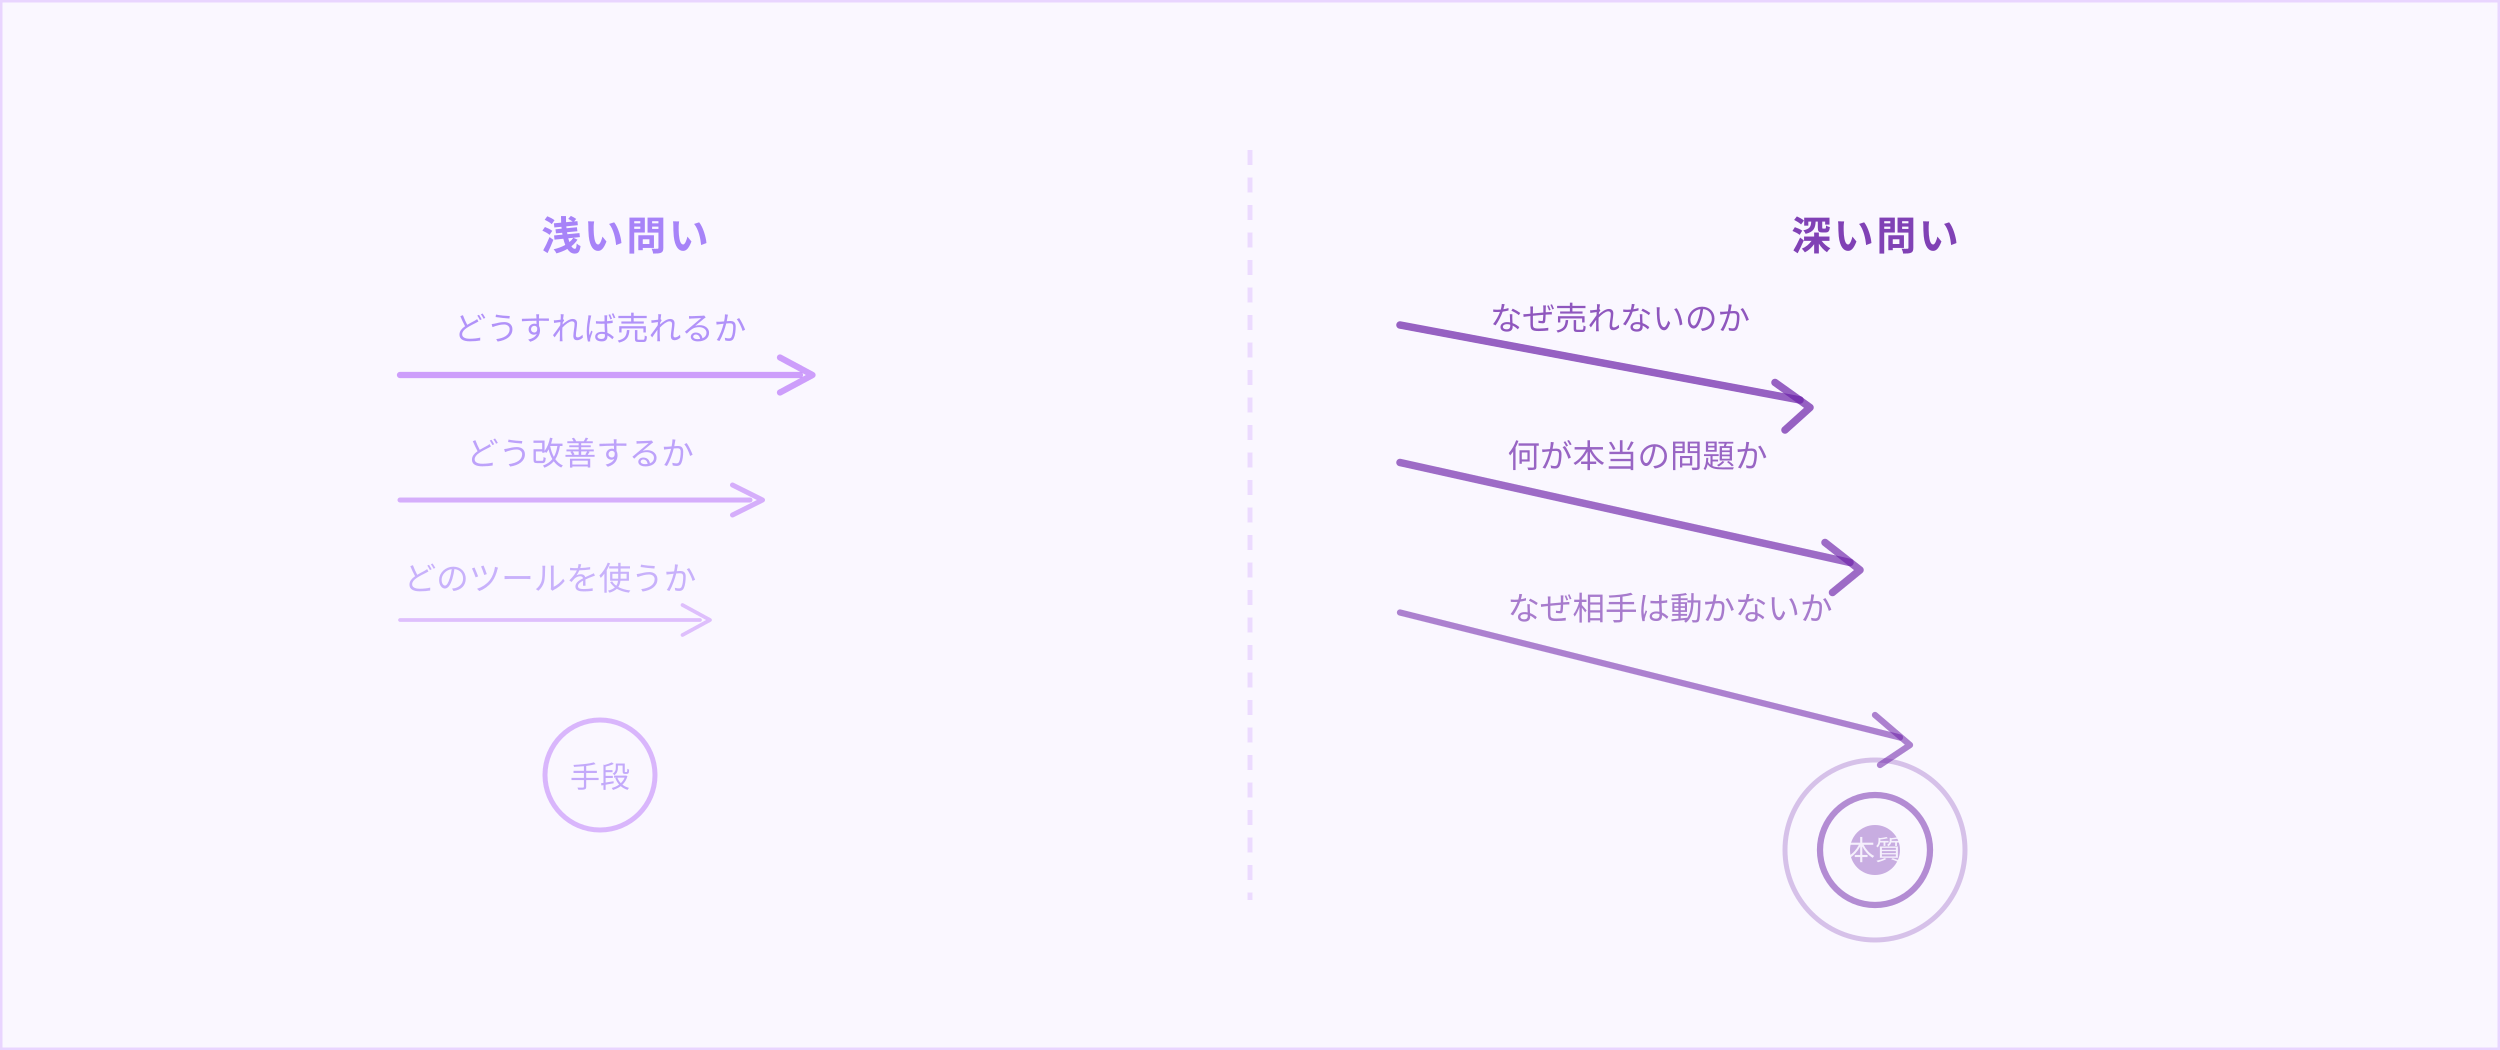
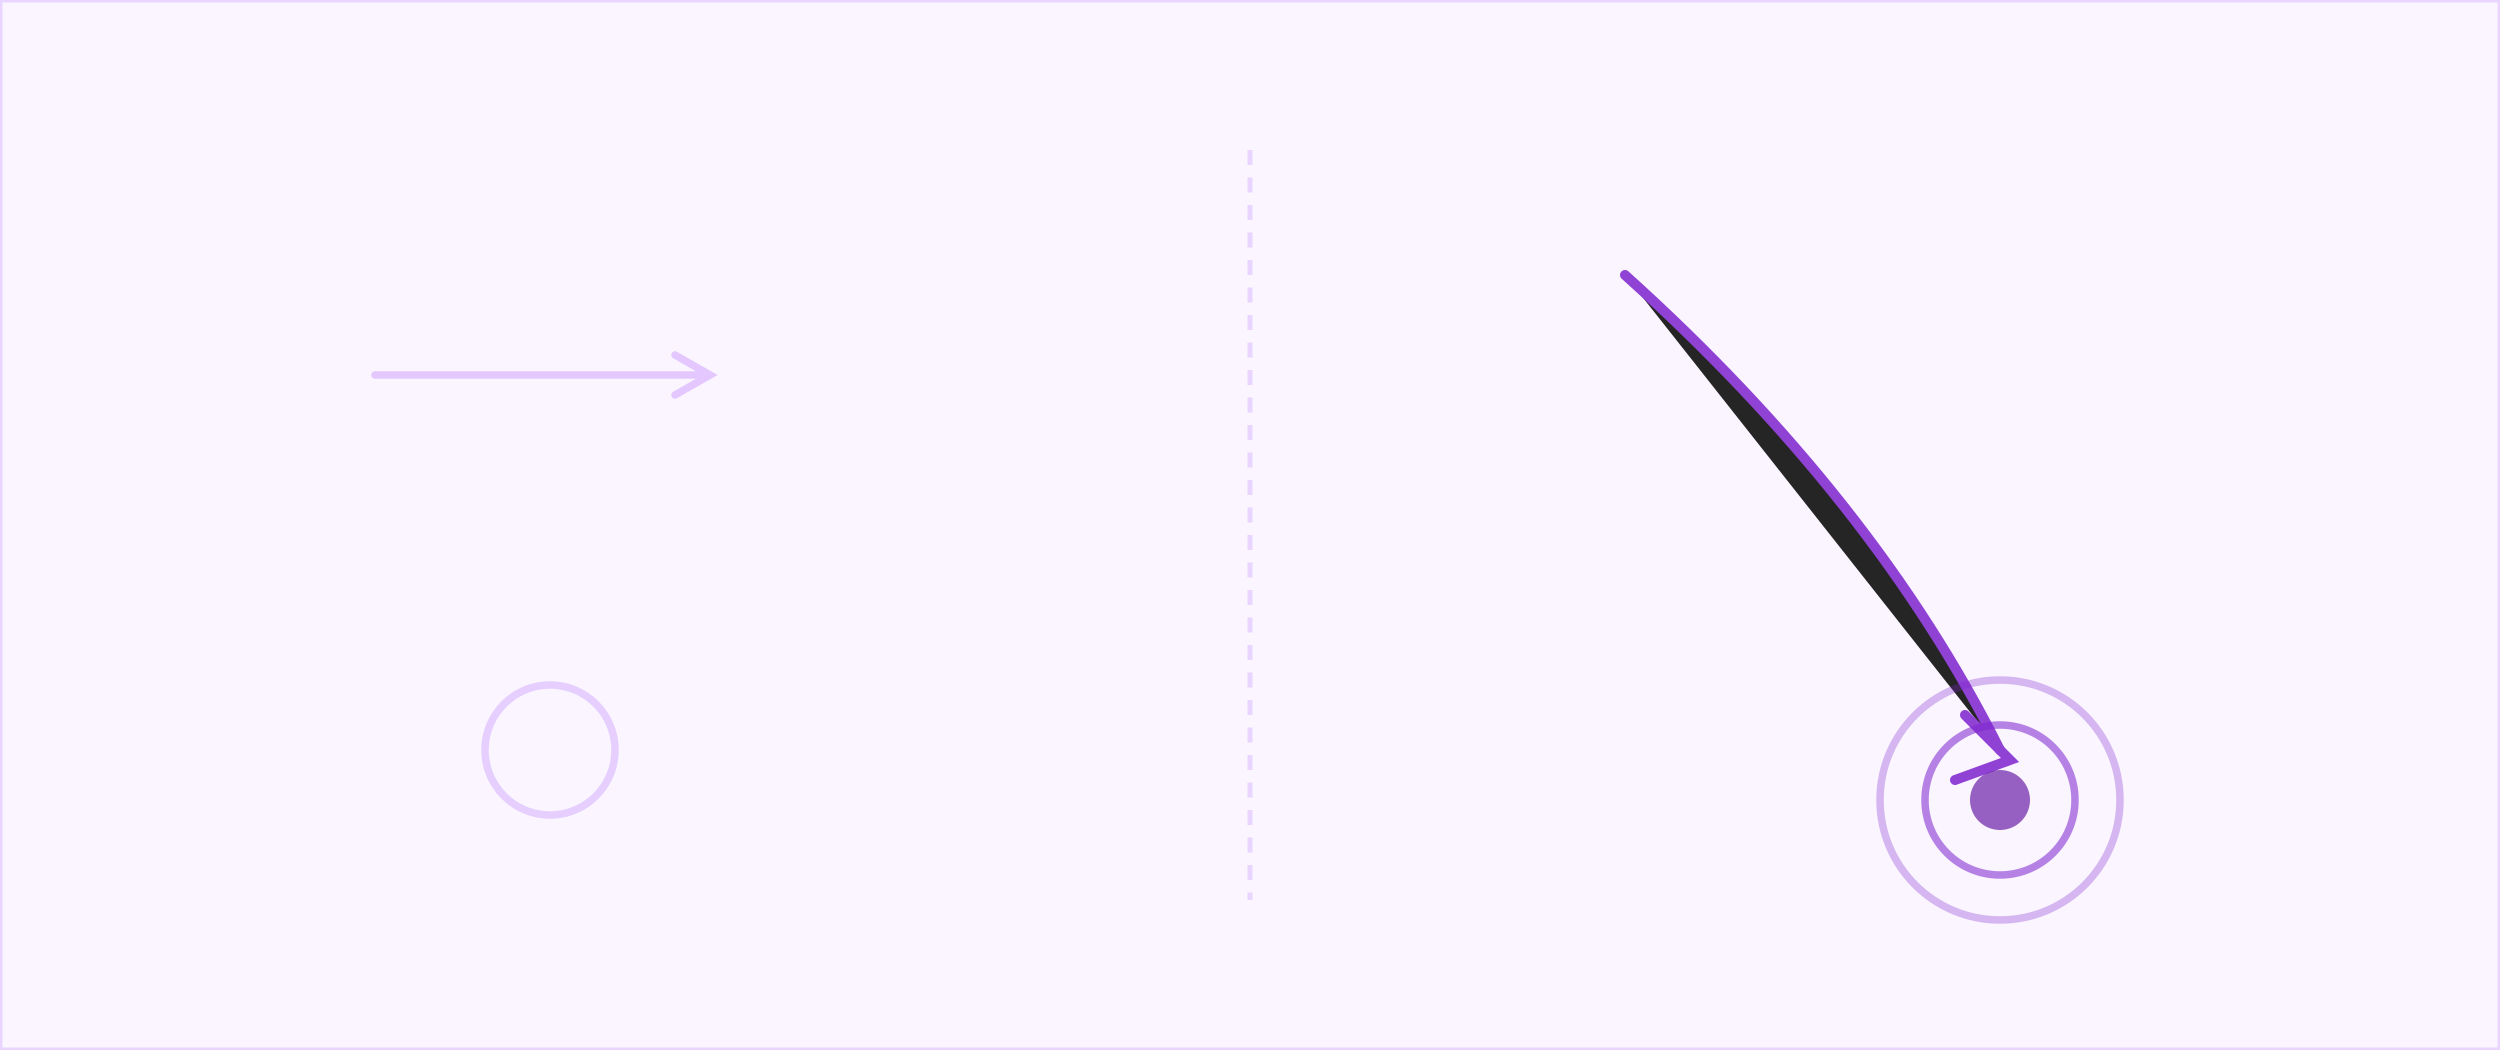
<svg xmlns="http://www.w3.org/2000/svg" width="1000" height="420" viewBox="0 0 1000 420">
-   <rect width="1000" height="420" fill="#faf7ff" />
+   <rect width="1000" height="420" fill="#faf5ff" />
  <rect x="0" y="0" width="1000" height="420" fill="none" stroke="#e9d5ff" stroke-width="2" />
-   <line x1="500" y1="60" x2="500" y2="360" stroke="#e9d5ff" stroke-width="2" stroke-dasharray="6 5" opacity="0.8" />
-   <text x="250" y="100" font-family="'Hiragino Sans', sans-serif" font-size="16" font-weight="700" fill="#8b5cf6" text-anchor="middle" opacity="0.75" letter-spacing="1">浅い問い</text>
-   <path d="M 160" y="148" stroke="#a855f7" stroke-width="2.5" opacity="0.6" />
-   <line x1="160" y1="150" x2="320" y2="150" stroke="#a855f7" stroke-width="2.5" opacity="0.55" stroke-linecap="round" />
-   <path d="M 312 143 L 325 150 L 312 157" fill="none" stroke="#a855f7" stroke-width="2.5" stroke-linecap="round" stroke-linejoin="round" opacity="0.55" />
-   <text x="240" y="136" font-family="'Hiragino Sans', sans-serif" font-size="13" fill="#8b5cf6" text-anchor="middle" opacity="0.65">どうすれば売れるか</text>
-   <line x1="160" y1="200" x2="300" y2="200" stroke="#a855f7" stroke-width="2" opacity="0.45" stroke-linecap="round" />
-   <path d="M 293 194 L 305 200 L 293 206" fill="none" stroke="#a855f7" stroke-width="2" stroke-linecap="round" stroke-linejoin="round" opacity="0.45" />
-   <text x="232" y="186" font-family="'Hiragino Sans', sans-serif" font-size="13" fill="#8b5cf6" text-anchor="middle" opacity="0.55">どう改善するか</text>
-   <line x1="160" y1="248" x2="280" y2="248" stroke="#a855f7" stroke-width="1.5" opacity="0.35" stroke-linecap="round" />
-   <path d="M 273 242 L 284 248 L 273 254" fill="none" stroke="#a855f7" stroke-width="1.5" stroke-linecap="round" stroke-linejoin="round" opacity="0.35" />
-   <text x="220" y="236" font-family="'Hiragino Sans', sans-serif" font-size="13" fill="#8b5cf6" text-anchor="middle" opacity="0.45">どのツールを使うか</text>
-   <circle cx="240" cy="310" r="22" fill="none" stroke="#a855f7" stroke-width="2" opacity="0.4" />
-   <text x="240" y="315" font-family="'Hiragino Sans', sans-serif" font-size="12" fill="#8b5cf6" text-anchor="middle" opacity="0.5">手段</text>
-   <text x="750" y="100" font-family="'Hiragino Sans', sans-serif" font-size="16" font-weight="700" fill="#6b21a8" text-anchor="middle" opacity="0.85" letter-spacing="1">深い問い</text>
-   <path d="M 560 130 L 720 160" stroke="#6b21a8" stroke-width="3" opacity="0.7" stroke-linecap="round" />
-   <path d="M 710 153 L 724 163 L 714 172" fill="none" stroke="#6b21a8" stroke-width="3" stroke-linecap="round" stroke-linejoin="round" opacity="0.7" />
-   <text x="648" y="132" font-family="'Hiragino Sans', sans-serif" font-size="13" fill="#6b21a8" text-anchor="middle" opacity="0.75">なぜ売れないのか</text>
-   <path d="M 560 185 L 740 225" stroke="#6b21a8" stroke-width="3" opacity="0.65" stroke-linecap="round" />
-   <path d="M 730 217 L 744 228 L 733 237" fill="none" stroke="#6b21a8" stroke-width="3" stroke-linecap="round" stroke-linejoin="round" opacity="0.65" />
-   <text x="655" y="187" font-family="'Hiragino Sans', sans-serif" font-size="13" fill="#6b21a8" text-anchor="middle" opacity="0.68">何が本当の問題か</text>
-   <path d="M 560 245 L 760 295" stroke="#6b21a8" stroke-width="2.5" opacity="0.55" stroke-linecap="round" />
-   <path d="M 750 286 L 764 298 L 752 306" fill="none" stroke="#6b21a8" stroke-width="2.5" stroke-linecap="round" stroke-linejoin="round" opacity="0.55" />
-   <text x="668" y="248" font-family="'Hiragino Sans', sans-serif" font-size="13" fill="#6b21a8" text-anchor="middle" opacity="0.58">なぜ相手は動かないか</text>
-   <circle cx="750" cy="340" r="36" fill="none" stroke="#6b21a8" stroke-width="2" opacity="0.25" />
-   <circle cx="750" cy="340" r="22" fill="none" stroke="#6b21a8" stroke-width="2.5" opacity="0.5" />
-   <circle cx="750" cy="340" r="10" fill="#6b21a8" opacity="0.35" />
-   <text x="750" y="344" font-family="'Hiragino Sans', sans-serif" font-size="11" fill="#faf7ff" text-anchor="middle" opacity="0.9">本質</text>
+   <line x1="500" y1="60" x2="500" y2="360" stroke="#e9d5ff" stroke-width="2" stroke-dasharray="6 5" />
+   <g stroke="#d8b4fe" stroke-width="3" stroke-linecap="round" opacity="0.7">
+     <line x1="150" y1="150" x2="280" y2="150" />
+     <path d="M 270 142 L 284 150 L 270 158" fill="none" />
+   </g>
+   <circle cx="220" cy="300" r="26" fill="none" stroke="#d8b4fe" stroke-width="3" opacity="0.6" />
+   <g stroke="#7e22ce" stroke-width="4" stroke-linecap="round" opacity="0.85">
+     <path d="M 650 110 Q 750 200 800 300" />
+     <path d="M 786 286 L 804 304 L 782 312" fill="none" />
+   </g>
+   <circle cx="800" cy="320" r="48" fill="none" stroke="#7e22ce" stroke-width="3" opacity="0.3" />
+   <circle cx="800" cy="320" r="30" fill="none" stroke="#7e22ce" stroke-width="3" opacity="0.55" />
+   <circle cx="800" cy="320" r="12" fill="#6b21a8" opacity="0.7" />
</svg>
